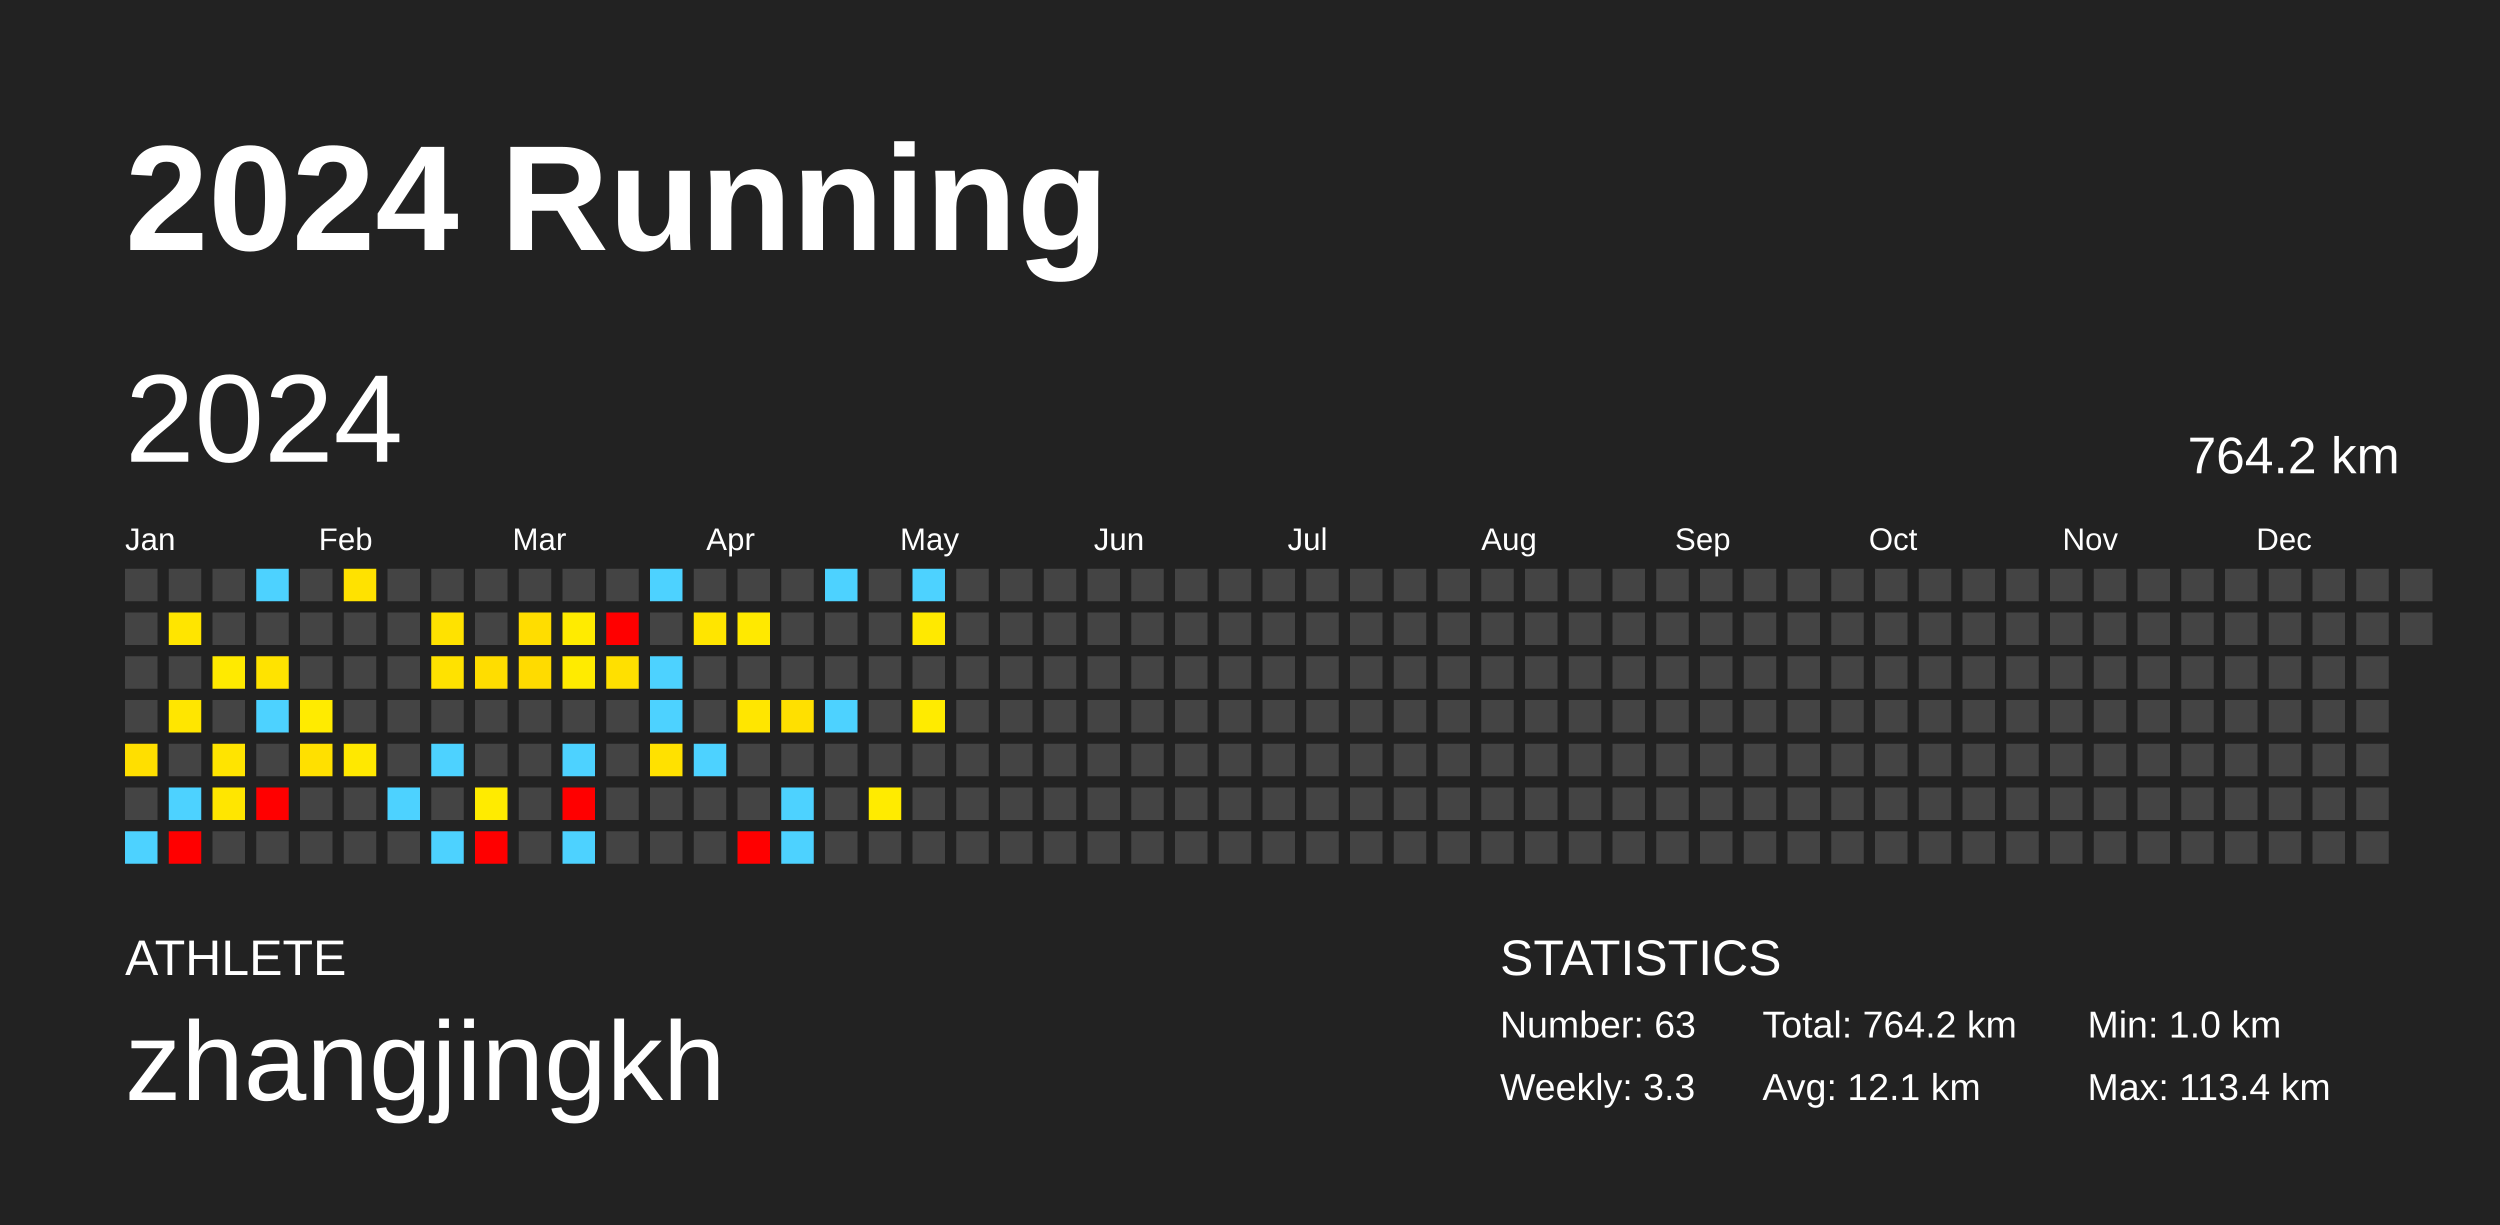
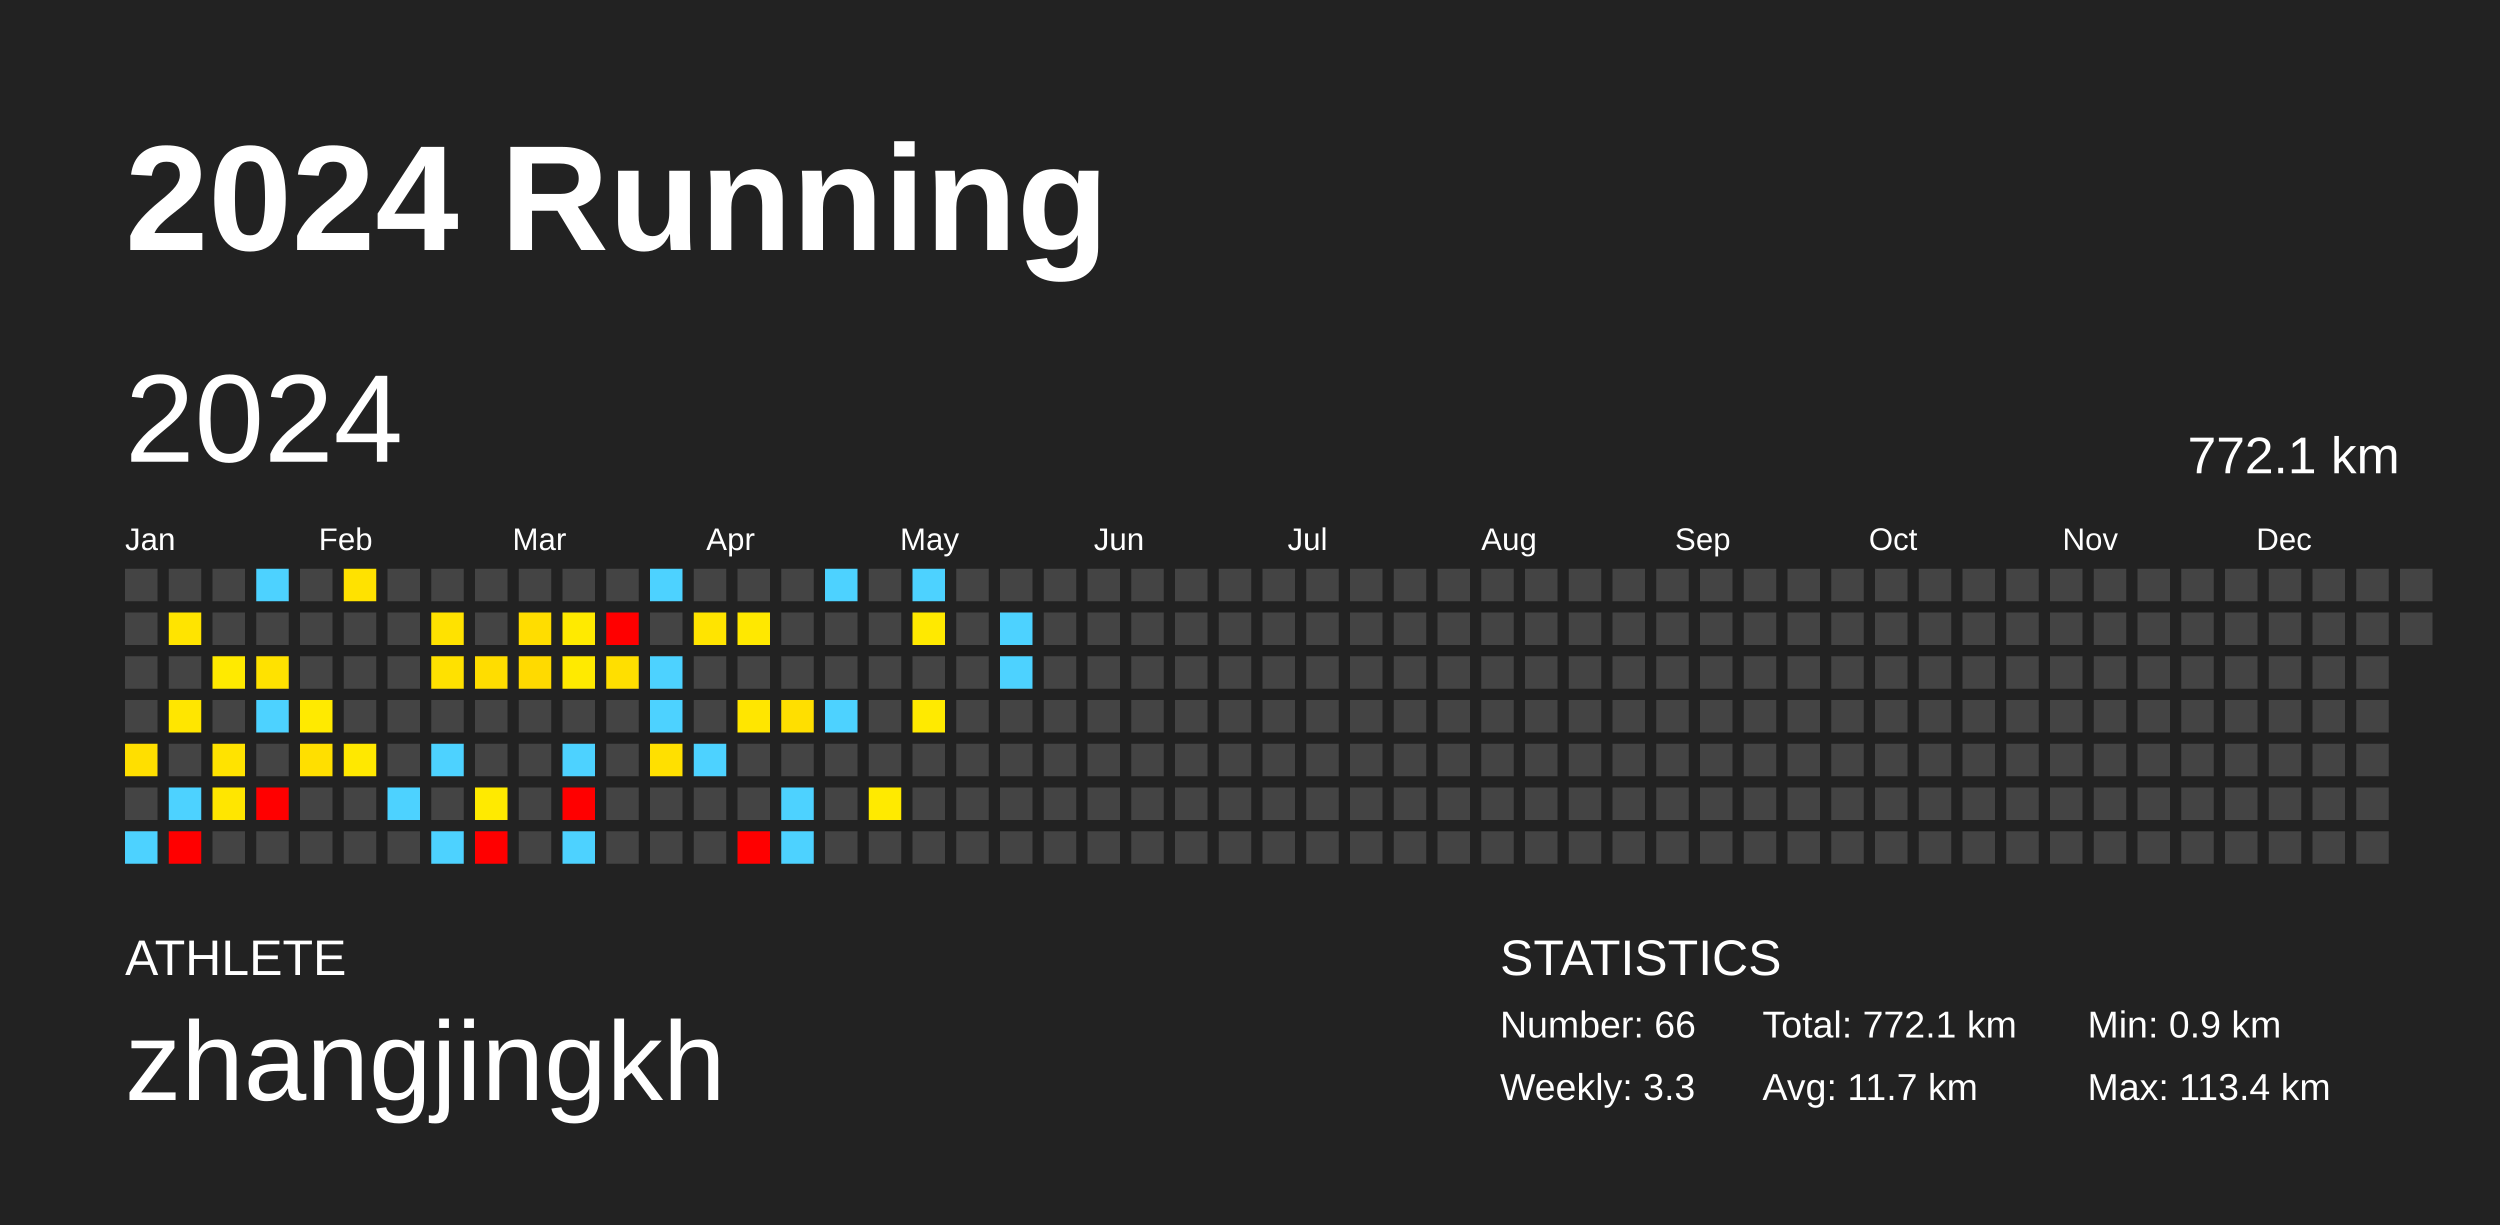
<svg xmlns="http://www.w3.org/2000/svg" baseProfile="full" height="98mm" version="1.1" viewBox="0,0,200,98" width="200mm">
  <defs />
  <rect fill="#222222" height="98" width="200" x="0" y="0" />
  <text fill="#FFFFFF" style="font-size:12px; font-family:Arial; font-weight:bold;" x="10" y="20">2024 Running</text>
  <text fill="#FFFFFF" style="font-size:4px; font-family:Arial" x="10" y="78">ATHLETE</text>
  <text fill="#FFFFFF" style="font-size:9px; font-family:Arial" x="10" y="88">zhangjingkh</text>
  <text fill="#FFFFFF" style="font-size:4px; font-family:Arial" x="120" y="78">STATISTICS</text>
-   <text fill="#FFFFFF" style="font-size:3px; font-family:Arial" x="120" y="83">Number: 63</text>
+   <text fill="#FFFFFF" style="font-size:3px; font-family:Arial" x="120" y="83">Number: 66</text>
  <text fill="#FFFFFF" style="font-size:3px; font-family:Arial" x="120" y="88">Weekly: 3.3</text>
-   <text fill="#FFFFFF" style="font-size:3px; font-family:Arial" x="141" y="83">Total: 764.2 km</text>
-   <text fill="#FFFFFF" style="font-size:3px; font-family:Arial" x="141" y="88">Avg: 12.1 km</text>
-   <text fill="#FFFFFF" style="font-size:3px; font-family:Arial" x="167" y="83">Min: 1.0 km</text>
+   <text fill="#FFFFFF" style="font-size:3px; font-family:Arial" x="141" y="83">Total: 772.1 km</text>
+   <text fill="#FFFFFF" style="font-size:3px; font-family:Arial" x="141" y="88">Avg: 11.7 km</text>
+   <text fill="#FFFFFF" style="font-size:3px; font-family:Arial" x="167" y="83">Min: 0.9 km</text>
  <text fill="#FFFFFF" style="font-size:3px; font-family:Arial" x="167" y="88">Max: 113.4 km</text>
  <text dominant-baseline="hanging" fill="#FFFFFF" style="font-size:10.0px; font-family:Arial;" x="10" y="30">2024</text>
-   <text dominant-baseline="hanging" fill="#FFFFFF" style="font-size:4.125px; font-family:Arial;" x="175" y="35">764.2 km</text>
+   <text dominant-baseline="hanging" fill="#FFFFFF" style="font-size:4.125px; font-family:Arial;" x="175" y="35">772.1 km</text>
  <text fill="#FFFFFF" style="font-size:2.5px; font-family:Arial" x="10.0" y="44">Jan</text>
  <text fill="#FFFFFF" style="font-size:2.5px; font-family:Arial" x="25.5" y="44">Feb</text>
  <text fill="#FFFFFF" style="font-size:2.5px; font-family:Arial" x="41.0" y="44">Mar</text>
  <text fill="#FFFFFF" style="font-size:2.5px; font-family:Arial" x="56.5" y="44">Apr</text>
  <text fill="#FFFFFF" style="font-size:2.5px; font-family:Arial" x="72.0" y="44">May</text>
  <text fill="#FFFFFF" style="font-size:2.5px; font-family:Arial" x="87.5" y="44">Jun</text>
  <text fill="#FFFFFF" style="font-size:2.5px; font-family:Arial" x="103.0" y="44">Jul</text>
  <text fill="#FFFFFF" style="font-size:2.5px; font-family:Arial" x="118.5" y="44">Aug</text>
  <text fill="#FFFFFF" style="font-size:2.5px; font-family:Arial" x="134.0" y="44">Sep</text>
  <text fill="#FFFFFF" style="font-size:2.5px; font-family:Arial" x="149.5" y="44">Oct</text>
  <text fill="#FFFFFF" style="font-size:2.5px; font-family:Arial" x="165.0" y="44">Nov</text>
  <text fill="#FFFFFF" style="font-size:2.5px; font-family:Arial" x="180.5" y="44">Dec</text>
  <rect fill="#444444" height="2.6" width="2.6" x="10.0" y="45.5" />
  <rect fill="#444444" height="2.6" width="2.6" x="10.0" y="49.0" />
  <rect fill="#444444" height="2.6" width="2.6" x="10.0" y="52.5" />
  <rect fill="#444444" height="2.6" width="2.6" x="10.0" y="56.0" />
  <rect fill="#ffdf00" height="2.6" width="2.6" x="10.0" y="59.5" />
  <rect fill="#444444" height="2.6" width="2.6" x="10.0" y="63.0" />
  <rect fill="#4dd2ff" height="2.6" width="2.6" x="10.0" y="66.5" />
  <rect fill="#444444" height="2.6" width="2.6" x="13.5" y="45.5" />
-   <rect fill="#ffe500" height="2.6" width="2.6" x="13.5" y="49.0" />
+   <rect fill="#ffe400" height="2.6" width="2.6" x="13.5" y="49.0" />
  <rect fill="#444444" height="2.6" width="2.6" x="13.5" y="52.5" />
  <rect fill="#ffe600" height="2.6" width="2.6" x="13.5" y="56.0" />
  <rect fill="#444444" height="2.6" width="2.6" x="13.5" y="59.5" />
  <rect fill="#4dd2ff" height="2.6" width="2.6" x="13.5" y="63.0" />
  <rect fill="red" height="2.6" width="2.6" x="13.5" y="66.5" />
  <rect fill="#444444" height="2.6" width="2.6" x="17.0" y="45.5" />
  <rect fill="#444444" height="2.6" width="2.6" x="17.0" y="49.0" />
  <rect fill="#ffea00" height="2.6" width="2.6" x="17.0" y="52.5" />
  <rect fill="#444444" height="2.6" width="2.6" x="17.0" y="56.0" />
-   <rect fill="#ffe400" height="2.6" width="2.6" x="17.0" y="59.5" />
+   <rect fill="#ffe300" height="2.6" width="2.6" x="17.0" y="59.5" />
  <rect fill="#ffe600" height="2.6" width="2.6" x="17.0" y="63.0" />
  <rect fill="#444444" height="2.6" width="2.6" x="17.0" y="66.5" />
  <rect fill="#4dd2ff" height="2.6" width="2.6" x="20.5" y="45.5" />
  <rect fill="#444444" height="2.6" width="2.6" x="20.5" y="49.0" />
-   <rect fill="#ffe300" height="2.6" width="2.6" x="20.5" y="52.5" />
+   <rect fill="#ffe200" height="2.6" width="2.6" x="20.5" y="52.5" />
  <rect fill="#4dd2ff" height="2.6" width="2.6" x="20.5" y="56.0" />
  <rect fill="#444444" height="2.6" width="2.6" x="20.5" y="59.5" />
  <rect fill="red" height="2.6" width="2.6" x="20.5" y="63.0" />
  <rect fill="#444444" height="2.6" width="2.6" x="20.5" y="66.5" />
  <rect fill="#444444" height="2.6" width="2.6" x="24.0" y="45.5" />
  <rect fill="#444444" height="2.6" width="2.6" x="24.0" y="49.0" />
  <rect fill="#444444" height="2.6" width="2.6" x="24.0" y="52.5" />
-   <rect fill="#ffeb00" height="2.6" width="2.6" x="24.0" y="56.0" />
-   <rect fill="#ffe000" height="2.6" width="2.6" x="24.0" y="59.5" />
+   <rect fill="#ffea00" height="2.6" width="2.6" x="24.0" y="56.0" />
+   <rect fill="#ffdf00" height="2.6" width="2.6" x="24.0" y="59.5" />
  <rect fill="#444444" height="2.6" width="2.6" x="24.0" y="63.0" />
  <rect fill="#444444" height="2.6" width="2.6" x="24.0" y="66.5" />
  <rect fill="#ffe200" height="2.6" width="2.6" x="27.5" y="45.5" />
  <rect fill="#444444" height="2.6" width="2.6" x="27.5" y="49.0" />
  <rect fill="#444444" height="2.6" width="2.6" x="27.5" y="52.5" />
  <rect fill="#444444" height="2.6" width="2.6" x="27.5" y="56.0" />
  <rect fill="#ffe800" height="2.6" width="2.6" x="27.5" y="59.5" />
  <rect fill="#444444" height="2.6" width="2.6" x="27.5" y="63.0" />
  <rect fill="#444444" height="2.6" width="2.6" x="27.5" y="66.5" />
  <rect fill="#444444" height="2.6" width="2.6" x="31.0" y="45.5" />
  <rect fill="#444444" height="2.6" width="2.6" x="31.0" y="49.0" />
  <rect fill="#444444" height="2.6" width="2.6" x="31.0" y="52.5" />
  <rect fill="#444444" height="2.6" width="2.6" x="31.0" y="56.0" />
  <rect fill="#444444" height="2.6" width="2.6" x="31.0" y="59.5" />
  <rect fill="#4dd2ff" height="2.6" width="2.6" x="31.0" y="63.0" />
  <rect fill="#444444" height="2.6" width="2.6" x="31.0" y="66.5" />
  <rect fill="#444444" height="2.6" width="2.6" x="34.5" y="45.5" />
  <rect fill="#ffe200" height="2.6" width="2.6" x="34.5" y="49.0" />
-   <rect fill="#ffe200" height="2.6" width="2.6" x="34.5" y="52.5" />
+   <rect fill="#ffe100" height="2.6" width="2.6" x="34.5" y="52.5" />
  <rect fill="#444444" height="2.6" width="2.6" x="34.5" y="56.0" />
  <rect fill="#4dd2ff" height="2.6" width="2.6" x="34.5" y="59.5" />
  <rect fill="#444444" height="2.6" width="2.6" x="34.5" y="63.0" />
  <rect fill="#4dd2ff" height="2.6" width="2.6" x="34.5" y="66.5" />
  <rect fill="#444444" height="2.6" width="2.6" x="38.0" y="45.5" />
  <rect fill="#444444" height="2.6" width="2.6" x="38.0" y="49.0" />
  <rect fill="#ffdd00" height="2.6" width="2.6" x="38.0" y="52.5" />
  <rect fill="#444444" height="2.6" width="2.6" x="38.0" y="56.0" />
  <rect fill="#444444" height="2.6" width="2.6" x="38.0" y="59.5" />
-   <rect fill="#ffeb00" height="2.6" width="2.6" x="38.0" y="63.0" />
+   <rect fill="#ffea00" height="2.6" width="2.6" x="38.0" y="63.0" />
  <rect fill="red" height="2.6" width="2.6" x="38.0" y="66.5" />
  <rect fill="#444444" height="2.6" width="2.6" x="41.5" y="45.5" />
  <rect fill="#ffdd00" height="2.6" width="2.6" x="41.5" y="49.0" />
-   <rect fill="#ffdb00" height="2.6" width="2.6" x="41.5" y="52.5" />
+   <rect fill="#ffda00" height="2.6" width="2.6" x="41.5" y="52.5" />
  <rect fill="#444444" height="2.6" width="2.6" x="41.5" y="56.0" />
  <rect fill="#444444" height="2.6" width="2.6" x="41.5" y="59.5" />
  <rect fill="#444444" height="2.6" width="2.6" x="41.5" y="63.0" />
  <rect fill="#444444" height="2.6" width="2.6" x="41.5" y="66.5" />
  <rect fill="#444444" height="2.6" width="2.6" x="45.0" y="45.5" />
-   <rect fill="#ffeb00" height="2.6" width="2.6" x="45.0" y="49.0" />
-   <rect fill="#ffeb00" height="2.6" width="2.6" x="45.0" y="52.5" />
+   <rect fill="#ffea00" height="2.6" width="2.6" x="45.0" y="49.0" />
+   <rect fill="#ffea00" height="2.6" width="2.6" x="45.0" y="52.5" />
  <rect fill="#444444" height="2.6" width="2.6" x="45.0" y="56.0" />
  <rect fill="#4dd2ff" height="2.6" width="2.6" x="45.0" y="59.5" />
  <rect fill="red" height="2.6" width="2.6" x="45.0" y="63.0" />
  <rect fill="#4dd2ff" height="2.6" width="2.6" x="45.0" y="66.5" />
  <rect fill="#444444" height="2.6" width="2.6" x="48.5" y="45.5" />
  <rect fill="red" height="2.6" width="2.6" x="48.5" y="49.0" />
-   <rect fill="#ffe000" height="2.6" width="2.6" x="48.5" y="52.5" />
+   <rect fill="#ffdf00" height="2.6" width="2.6" x="48.5" y="52.5" />
  <rect fill="#444444" height="2.6" width="2.6" x="48.5" y="56.0" />
  <rect fill="#444444" height="2.6" width="2.6" x="48.5" y="59.5" />
  <rect fill="#444444" height="2.6" width="2.6" x="48.5" y="63.0" />
  <rect fill="#444444" height="2.6" width="2.6" x="48.5" y="66.5" />
  <rect fill="#4dd2ff" height="2.6" width="2.6" x="52.0" y="45.5" />
  <rect fill="#444444" height="2.6" width="2.6" x="52.0" y="49.0" />
  <rect fill="#4dd2ff" height="2.6" width="2.6" x="52.0" y="52.5" />
  <rect fill="#4dd2ff" height="2.6" width="2.6" x="52.0" y="56.0" />
-   <rect fill="#ffe100" height="2.6" width="2.6" x="52.0" y="59.5" />
+   <rect fill="#ffe000" height="2.6" width="2.6" x="52.0" y="59.5" />
  <rect fill="#444444" height="2.6" width="2.6" x="52.0" y="63.0" />
  <rect fill="#444444" height="2.6" width="2.6" x="52.0" y="66.5" />
  <rect fill="#444444" height="2.6" width="2.6" x="55.5" y="45.5" />
-   <rect fill="#ffe500" height="2.6" width="2.6" x="55.5" y="49.0" />
+   <rect fill="#ffe400" height="2.6" width="2.6" x="55.5" y="49.0" />
  <rect fill="#444444" height="2.6" width="2.6" x="55.5" y="52.5" />
  <rect fill="#444444" height="2.6" width="2.6" x="55.5" y="56.0" />
  <rect fill="#4dd2ff" height="2.6" width="2.6" x="55.5" y="59.5" />
  <rect fill="#444444" height="2.6" width="2.6" x="55.5" y="63.0" />
  <rect fill="#444444" height="2.6" width="2.6" x="55.5" y="66.5" />
  <rect fill="#444444" height="2.6" width="2.6" x="59.0" y="45.5" />
-   <rect fill="#ffe900" height="2.6" width="2.6" x="59.0" y="49.0" />
+   <rect fill="#ffe800" height="2.6" width="2.6" x="59.0" y="49.0" />
  <rect fill="#444444" height="2.6" width="2.6" x="59.0" y="52.5" />
  <rect fill="#ffe600" height="2.6" width="2.6" x="59.0" y="56.0" />
  <rect fill="#444444" height="2.6" width="2.6" x="59.0" y="59.5" />
  <rect fill="#444444" height="2.6" width="2.6" x="59.0" y="63.0" />
  <rect fill="red" height="2.6" width="2.6" x="59.0" y="66.5" />
  <rect fill="#444444" height="2.6" width="2.6" x="62.5" y="45.5" />
  <rect fill="#444444" height="2.6" width="2.6" x="62.5" y="49.0" />
  <rect fill="#444444" height="2.6" width="2.6" x="62.5" y="52.5" />
-   <rect fill="#ffe000" height="2.6" width="2.6" x="62.5" y="56.0" />
+   <rect fill="#ffdf00" height="2.6" width="2.6" x="62.5" y="56.0" />
  <rect fill="#444444" height="2.6" width="2.6" x="62.5" y="59.5" />
  <rect fill="#4dd2ff" height="2.6" width="2.6" x="62.5" y="63.0" />
  <rect fill="#4dd2ff" height="2.6" width="2.6" x="62.5" y="66.5" />
  <rect fill="#4dd2ff" height="2.6" width="2.6" x="66.0" y="45.5" />
  <rect fill="#444444" height="2.6" width="2.6" x="66.0" y="49.0" />
  <rect fill="#444444" height="2.6" width="2.6" x="66.0" y="52.5" />
  <rect fill="#4dd2ff" height="2.6" width="2.6" x="66.0" y="56.0" />
  <rect fill="#444444" height="2.6" width="2.6" x="66.0" y="59.5" />
  <rect fill="#444444" height="2.6" width="2.6" x="66.0" y="63.0" />
  <rect fill="#444444" height="2.6" width="2.6" x="66.0" y="66.5" />
  <rect fill="#444444" height="2.6" width="2.6" x="69.5" y="45.5" />
  <rect fill="#444444" height="2.6" width="2.6" x="69.5" y="49.0" />
  <rect fill="#444444" height="2.6" width="2.6" x="69.5" y="52.5" />
  <rect fill="#444444" height="2.6" width="2.6" x="69.5" y="56.0" />
  <rect fill="#444444" height="2.6" width="2.6" x="69.5" y="59.5" />
-   <rect fill="#ffeb00" height="2.6" width="2.6" x="69.5" y="63.0" />
+   <rect fill="#ffea00" height="2.6" width="2.6" x="69.5" y="63.0" />
  <rect fill="#444444" height="2.6" width="2.6" x="69.5" y="66.5" />
  <rect fill="#4dd2ff" height="2.6" width="2.6" x="73.0" y="45.5" />
  <rect fill="#ffe900" height="2.6" width="2.6" x="73.0" y="49.0" />
  <rect fill="#444444" height="2.6" width="2.6" x="73.0" y="52.5" />
-   <rect fill="#ffeb00" height="2.6" width="2.6" x="73.0" y="56.0" />
+   <rect fill="#ffea00" height="2.6" width="2.6" x="73.0" y="56.0" />
  <rect fill="#444444" height="2.6" width="2.6" x="73.0" y="59.5" />
  <rect fill="#444444" height="2.6" width="2.6" x="73.0" y="63.0" />
  <rect fill="#444444" height="2.6" width="2.6" x="73.0" y="66.5" />
  <rect fill="#444444" height="2.6" width="2.6" x="76.5" y="45.5" />
  <rect fill="#444444" height="2.6" width="2.6" x="76.5" y="49.0" />
  <rect fill="#444444" height="2.6" width="2.6" x="76.5" y="52.5" />
  <rect fill="#444444" height="2.6" width="2.6" x="76.5" y="56.0" />
  <rect fill="#444444" height="2.6" width="2.6" x="76.5" y="59.5" />
  <rect fill="#444444" height="2.6" width="2.6" x="76.5" y="63.0" />
  <rect fill="#444444" height="2.6" width="2.6" x="76.5" y="66.5" />
  <rect fill="#444444" height="2.6" width="2.6" x="80.0" y="45.5" />
-   <rect fill="#444444" height="2.6" width="2.6" x="80.0" y="49.0" />
-   <rect fill="#444444" height="2.6" width="2.6" x="80.0" y="52.5" />
+   <rect fill="#4dd2ff" height="2.6" width="2.6" x="80.0" y="49.0" />
+   <rect fill="#4dd2ff" height="2.6" width="2.6" x="80.0" y="52.5" />
  <rect fill="#444444" height="2.6" width="2.6" x="80.0" y="56.0" />
  <rect fill="#444444" height="2.6" width="2.6" x="80.0" y="59.5" />
  <rect fill="#444444" height="2.6" width="2.6" x="80.0" y="63.0" />
  <rect fill="#444444" height="2.6" width="2.6" x="80.0" y="66.5" />
  <rect fill="#444444" height="2.6" width="2.6" x="83.5" y="45.5" />
  <rect fill="#444444" height="2.6" width="2.6" x="83.5" y="49.0" />
  <rect fill="#444444" height="2.6" width="2.6" x="83.5" y="52.5" />
  <rect fill="#444444" height="2.6" width="2.6" x="83.5" y="56.0" />
  <rect fill="#444444" height="2.6" width="2.6" x="83.5" y="59.5" />
  <rect fill="#444444" height="2.6" width="2.6" x="83.5" y="63.0" />
  <rect fill="#444444" height="2.6" width="2.6" x="83.5" y="66.5" />
  <rect fill="#444444" height="2.6" width="2.6" x="87.0" y="45.5" />
  <rect fill="#444444" height="2.6" width="2.6" x="87.0" y="49.0" />
  <rect fill="#444444" height="2.6" width="2.6" x="87.0" y="52.5" />
  <rect fill="#444444" height="2.6" width="2.6" x="87.0" y="56.0" />
  <rect fill="#444444" height="2.6" width="2.6" x="87.0" y="59.5" />
  <rect fill="#444444" height="2.6" width="2.6" x="87.0" y="63.0" />
  <rect fill="#444444" height="2.6" width="2.6" x="87.0" y="66.5" />
  <rect fill="#444444" height="2.6" width="2.6" x="90.5" y="45.5" />
  <rect fill="#444444" height="2.6" width="2.6" x="90.5" y="49.0" />
  <rect fill="#444444" height="2.6" width="2.6" x="90.5" y="52.5" />
  <rect fill="#444444" height="2.6" width="2.6" x="90.5" y="56.0" />
  <rect fill="#444444" height="2.6" width="2.6" x="90.5" y="59.5" />
  <rect fill="#444444" height="2.6" width="2.6" x="90.5" y="63.0" />
  <rect fill="#444444" height="2.6" width="2.6" x="90.5" y="66.5" />
  <rect fill="#444444" height="2.6" width="2.6" x="94.0" y="45.5" />
  <rect fill="#444444" height="2.6" width="2.6" x="94.0" y="49.0" />
  <rect fill="#444444" height="2.6" width="2.6" x="94.0" y="52.5" />
  <rect fill="#444444" height="2.6" width="2.6" x="94.0" y="56.0" />
  <rect fill="#444444" height="2.6" width="2.6" x="94.0" y="59.5" />
  <rect fill="#444444" height="2.6" width="2.6" x="94.0" y="63.0" />
  <rect fill="#444444" height="2.6" width="2.6" x="94.0" y="66.5" />
  <rect fill="#444444" height="2.6" width="2.6" x="97.5" y="45.5" />
  <rect fill="#444444" height="2.6" width="2.6" x="97.5" y="49.0" />
  <rect fill="#444444" height="2.6" width="2.6" x="97.5" y="52.5" />
  <rect fill="#444444" height="2.6" width="2.6" x="97.5" y="56.0" />
  <rect fill="#444444" height="2.6" width="2.6" x="97.5" y="59.5" />
  <rect fill="#444444" height="2.6" width="2.6" x="97.5" y="63.0" />
  <rect fill="#444444" height="2.6" width="2.6" x="97.5" y="66.5" />
  <rect fill="#444444" height="2.6" width="2.6" x="101.0" y="45.5" />
  <rect fill="#444444" height="2.6" width="2.6" x="101.0" y="49.0" />
  <rect fill="#444444" height="2.6" width="2.6" x="101.0" y="52.5" />
  <rect fill="#444444" height="2.6" width="2.6" x="101.0" y="56.0" />
  <rect fill="#444444" height="2.6" width="2.6" x="101.0" y="59.5" />
  <rect fill="#444444" height="2.6" width="2.6" x="101.0" y="63.0" />
  <rect fill="#444444" height="2.6" width="2.6" x="101.0" y="66.5" />
  <rect fill="#444444" height="2.6" width="2.6" x="104.5" y="45.5" />
  <rect fill="#444444" height="2.6" width="2.6" x="104.5" y="49.0" />
  <rect fill="#444444" height="2.6" width="2.6" x="104.5" y="52.5" />
  <rect fill="#444444" height="2.6" width="2.6" x="104.5" y="56.0" />
  <rect fill="#444444" height="2.6" width="2.6" x="104.5" y="59.5" />
  <rect fill="#444444" height="2.6" width="2.6" x="104.5" y="63.0" />
  <rect fill="#444444" height="2.6" width="2.6" x="104.5" y="66.5" />
  <rect fill="#444444" height="2.6" width="2.6" x="108.0" y="45.5" />
  <rect fill="#444444" height="2.6" width="2.6" x="108.0" y="49.0" />
  <rect fill="#444444" height="2.6" width="2.6" x="108.0" y="52.5" />
  <rect fill="#444444" height="2.6" width="2.6" x="108.0" y="56.0" />
  <rect fill="#444444" height="2.6" width="2.6" x="108.0" y="59.5" />
  <rect fill="#444444" height="2.6" width="2.6" x="108.0" y="63.0" />
  <rect fill="#444444" height="2.6" width="2.6" x="108.0" y="66.5" />
  <rect fill="#444444" height="2.6" width="2.6" x="111.5" y="45.5" />
  <rect fill="#444444" height="2.6" width="2.6" x="111.5" y="49.0" />
  <rect fill="#444444" height="2.6" width="2.6" x="111.5" y="52.5" />
  <rect fill="#444444" height="2.6" width="2.6" x="111.5" y="56.0" />
  <rect fill="#444444" height="2.6" width="2.6" x="111.5" y="59.5" />
  <rect fill="#444444" height="2.6" width="2.6" x="111.5" y="63.0" />
  <rect fill="#444444" height="2.6" width="2.6" x="111.5" y="66.5" />
  <rect fill="#444444" height="2.6" width="2.6" x="115.0" y="45.5" />
  <rect fill="#444444" height="2.6" width="2.6" x="115.0" y="49.0" />
  <rect fill="#444444" height="2.6" width="2.6" x="115.0" y="52.5" />
  <rect fill="#444444" height="2.6" width="2.6" x="115.0" y="56.0" />
  <rect fill="#444444" height="2.6" width="2.6" x="115.0" y="59.5" />
  <rect fill="#444444" height="2.6" width="2.6" x="115.0" y="63.0" />
  <rect fill="#444444" height="2.6" width="2.6" x="115.0" y="66.5" />
  <rect fill="#444444" height="2.6" width="2.6" x="118.5" y="45.5" />
  <rect fill="#444444" height="2.6" width="2.6" x="118.5" y="49.0" />
  <rect fill="#444444" height="2.6" width="2.6" x="118.5" y="52.5" />
  <rect fill="#444444" height="2.6" width="2.6" x="118.5" y="56.0" />
  <rect fill="#444444" height="2.6" width="2.6" x="118.5" y="59.5" />
  <rect fill="#444444" height="2.6" width="2.6" x="118.5" y="63.0" />
  <rect fill="#444444" height="2.6" width="2.6" x="118.5" y="66.5" />
  <rect fill="#444444" height="2.6" width="2.6" x="122.0" y="45.5" />
  <rect fill="#444444" height="2.6" width="2.6" x="122.0" y="49.0" />
  <rect fill="#444444" height="2.6" width="2.6" x="122.0" y="52.5" />
  <rect fill="#444444" height="2.6" width="2.6" x="122.0" y="56.0" />
  <rect fill="#444444" height="2.6" width="2.6" x="122.0" y="59.5" />
  <rect fill="#444444" height="2.6" width="2.6" x="122.0" y="63.0" />
  <rect fill="#444444" height="2.6" width="2.6" x="122.0" y="66.5" />
  <rect fill="#444444" height="2.6" width="2.6" x="125.5" y="45.5" />
  <rect fill="#444444" height="2.6" width="2.6" x="125.5" y="49.0" />
  <rect fill="#444444" height="2.6" width="2.6" x="125.5" y="52.5" />
  <rect fill="#444444" height="2.6" width="2.6" x="125.5" y="56.0" />
  <rect fill="#444444" height="2.6" width="2.6" x="125.5" y="59.5" />
  <rect fill="#444444" height="2.6" width="2.6" x="125.5" y="63.0" />
  <rect fill="#444444" height="2.6" width="2.6" x="125.5" y="66.5" />
  <rect fill="#444444" height="2.6" width="2.6" x="129.0" y="45.5" />
  <rect fill="#444444" height="2.6" width="2.6" x="129.0" y="49.0" />
  <rect fill="#444444" height="2.6" width="2.6" x="129.0" y="52.5" />
  <rect fill="#444444" height="2.6" width="2.6" x="129.0" y="56.0" />
  <rect fill="#444444" height="2.6" width="2.6" x="129.0" y="59.5" />
  <rect fill="#444444" height="2.6" width="2.6" x="129.0" y="63.0" />
  <rect fill="#444444" height="2.6" width="2.6" x="129.0" y="66.5" />
  <rect fill="#444444" height="2.6" width="2.6" x="132.5" y="45.5" />
  <rect fill="#444444" height="2.6" width="2.6" x="132.5" y="49.0" />
  <rect fill="#444444" height="2.6" width="2.6" x="132.5" y="52.5" />
  <rect fill="#444444" height="2.6" width="2.6" x="132.5" y="56.0" />
  <rect fill="#444444" height="2.6" width="2.6" x="132.5" y="59.5" />
  <rect fill="#444444" height="2.6" width="2.6" x="132.5" y="63.0" />
  <rect fill="#444444" height="2.6" width="2.6" x="132.5" y="66.5" />
  <rect fill="#444444" height="2.6" width="2.6" x="136.0" y="45.5" />
  <rect fill="#444444" height="2.6" width="2.6" x="136.0" y="49.0" />
  <rect fill="#444444" height="2.6" width="2.6" x="136.0" y="52.5" />
  <rect fill="#444444" height="2.6" width="2.6" x="136.0" y="56.0" />
  <rect fill="#444444" height="2.6" width="2.6" x="136.0" y="59.5" />
  <rect fill="#444444" height="2.6" width="2.6" x="136.0" y="63.0" />
  <rect fill="#444444" height="2.6" width="2.6" x="136.0" y="66.5" />
  <rect fill="#444444" height="2.6" width="2.6" x="139.5" y="45.5" />
  <rect fill="#444444" height="2.6" width="2.6" x="139.5" y="49.0" />
  <rect fill="#444444" height="2.6" width="2.6" x="139.5" y="52.5" />
  <rect fill="#444444" height="2.6" width="2.6" x="139.5" y="56.0" />
  <rect fill="#444444" height="2.6" width="2.6" x="139.5" y="59.5" />
  <rect fill="#444444" height="2.6" width="2.6" x="139.5" y="63.0" />
  <rect fill="#444444" height="2.6" width="2.6" x="139.5" y="66.5" />
  <rect fill="#444444" height="2.6" width="2.6" x="143.0" y="45.5" />
  <rect fill="#444444" height="2.6" width="2.6" x="143.0" y="49.0" />
  <rect fill="#444444" height="2.6" width="2.6" x="143.0" y="52.5" />
  <rect fill="#444444" height="2.6" width="2.6" x="143.0" y="56.0" />
  <rect fill="#444444" height="2.6" width="2.6" x="143.0" y="59.5" />
  <rect fill="#444444" height="2.6" width="2.6" x="143.0" y="63.0" />
  <rect fill="#444444" height="2.6" width="2.6" x="143.0" y="66.5" />
  <rect fill="#444444" height="2.6" width="2.6" x="146.5" y="45.5" />
  <rect fill="#444444" height="2.6" width="2.6" x="146.5" y="49.0" />
  <rect fill="#444444" height="2.6" width="2.6" x="146.5" y="52.5" />
  <rect fill="#444444" height="2.6" width="2.6" x="146.5" y="56.0" />
  <rect fill="#444444" height="2.6" width="2.6" x="146.5" y="59.5" />
  <rect fill="#444444" height="2.6" width="2.6" x="146.5" y="63.0" />
  <rect fill="#444444" height="2.6" width="2.6" x="146.5" y="66.5" />
  <rect fill="#444444" height="2.6" width="2.6" x="150.0" y="45.5" />
  <rect fill="#444444" height="2.6" width="2.6" x="150.0" y="49.0" />
  <rect fill="#444444" height="2.6" width="2.6" x="150.0" y="52.5" />
  <rect fill="#444444" height="2.6" width="2.6" x="150.0" y="56.0" />
  <rect fill="#444444" height="2.6" width="2.6" x="150.0" y="59.5" />
  <rect fill="#444444" height="2.6" width="2.6" x="150.0" y="63.0" />
  <rect fill="#444444" height="2.6" width="2.6" x="150.0" y="66.5" />
  <rect fill="#444444" height="2.6" width="2.6" x="153.5" y="45.5" />
  <rect fill="#444444" height="2.6" width="2.6" x="153.5" y="49.0" />
  <rect fill="#444444" height="2.6" width="2.6" x="153.5" y="52.5" />
  <rect fill="#444444" height="2.6" width="2.6" x="153.5" y="56.0" />
  <rect fill="#444444" height="2.6" width="2.6" x="153.5" y="59.5" />
  <rect fill="#444444" height="2.6" width="2.6" x="153.5" y="63.0" />
  <rect fill="#444444" height="2.6" width="2.6" x="153.5" y="66.5" />
  <rect fill="#444444" height="2.6" width="2.6" x="157.0" y="45.5" />
  <rect fill="#444444" height="2.6" width="2.6" x="157.0" y="49.0" />
  <rect fill="#444444" height="2.6" width="2.6" x="157.0" y="52.5" />
  <rect fill="#444444" height="2.6" width="2.6" x="157.0" y="56.0" />
  <rect fill="#444444" height="2.6" width="2.6" x="157.0" y="59.5" />
  <rect fill="#444444" height="2.6" width="2.6" x="157.0" y="63.0" />
  <rect fill="#444444" height="2.6" width="2.6" x="157.0" y="66.5" />
  <rect fill="#444444" height="2.6" width="2.6" x="160.5" y="45.5" />
  <rect fill="#444444" height="2.6" width="2.6" x="160.5" y="49.0" />
  <rect fill="#444444" height="2.6" width="2.6" x="160.5" y="52.5" />
  <rect fill="#444444" height="2.6" width="2.6" x="160.5" y="56.0" />
  <rect fill="#444444" height="2.6" width="2.6" x="160.5" y="59.5" />
  <rect fill="#444444" height="2.6" width="2.6" x="160.5" y="63.0" />
  <rect fill="#444444" height="2.6" width="2.6" x="160.5" y="66.5" />
  <rect fill="#444444" height="2.6" width="2.6" x="164.0" y="45.5" />
  <rect fill="#444444" height="2.6" width="2.6" x="164.0" y="49.0" />
  <rect fill="#444444" height="2.6" width="2.6" x="164.0" y="52.5" />
  <rect fill="#444444" height="2.6" width="2.6" x="164.0" y="56.0" />
  <rect fill="#444444" height="2.6" width="2.6" x="164.0" y="59.5" />
  <rect fill="#444444" height="2.6" width="2.6" x="164.0" y="63.0" />
  <rect fill="#444444" height="2.6" width="2.6" x="164.0" y="66.5" />
  <rect fill="#444444" height="2.6" width="2.6" x="167.5" y="45.5" />
  <rect fill="#444444" height="2.6" width="2.6" x="167.5" y="49.0" />
  <rect fill="#444444" height="2.6" width="2.6" x="167.5" y="52.5" />
  <rect fill="#444444" height="2.6" width="2.6" x="167.5" y="56.0" />
  <rect fill="#444444" height="2.6" width="2.6" x="167.5" y="59.5" />
  <rect fill="#444444" height="2.6" width="2.6" x="167.5" y="63.0" />
  <rect fill="#444444" height="2.6" width="2.6" x="167.5" y="66.5" />
  <rect fill="#444444" height="2.6" width="2.6" x="171.0" y="45.5" />
  <rect fill="#444444" height="2.6" width="2.6" x="171.0" y="49.0" />
  <rect fill="#444444" height="2.6" width="2.6" x="171.0" y="52.5" />
  <rect fill="#444444" height="2.6" width="2.6" x="171.0" y="56.0" />
  <rect fill="#444444" height="2.6" width="2.6" x="171.0" y="59.5" />
  <rect fill="#444444" height="2.6" width="2.6" x="171.0" y="63.0" />
  <rect fill="#444444" height="2.6" width="2.6" x="171.0" y="66.5" />
  <rect fill="#444444" height="2.6" width="2.6" x="174.5" y="45.5" />
  <rect fill="#444444" height="2.6" width="2.6" x="174.5" y="49.0" />
  <rect fill="#444444" height="2.6" width="2.6" x="174.5" y="52.5" />
  <rect fill="#444444" height="2.6" width="2.6" x="174.5" y="56.0" />
  <rect fill="#444444" height="2.6" width="2.6" x="174.5" y="59.5" />
  <rect fill="#444444" height="2.6" width="2.6" x="174.5" y="63.0" />
  <rect fill="#444444" height="2.6" width="2.6" x="174.5" y="66.5" />
  <rect fill="#444444" height="2.6" width="2.6" x="178.0" y="45.5" />
  <rect fill="#444444" height="2.6" width="2.6" x="178.0" y="49.0" />
  <rect fill="#444444" height="2.6" width="2.6" x="178.0" y="52.5" />
  <rect fill="#444444" height="2.6" width="2.6" x="178.0" y="56.0" />
  <rect fill="#444444" height="2.6" width="2.6" x="178.0" y="59.5" />
  <rect fill="#444444" height="2.6" width="2.6" x="178.0" y="63.0" />
  <rect fill="#444444" height="2.6" width="2.6" x="178.0" y="66.5" />
  <rect fill="#444444" height="2.6" width="2.6" x="181.5" y="45.5" />
  <rect fill="#444444" height="2.6" width="2.6" x="181.5" y="49.0" />
  <rect fill="#444444" height="2.6" width="2.6" x="181.5" y="52.5" />
  <rect fill="#444444" height="2.6" width="2.6" x="181.5" y="56.0" />
  <rect fill="#444444" height="2.6" width="2.6" x="181.5" y="59.5" />
  <rect fill="#444444" height="2.6" width="2.6" x="181.5" y="63.0" />
  <rect fill="#444444" height="2.6" width="2.6" x="181.5" y="66.5" />
  <rect fill="#444444" height="2.6" width="2.6" x="185.0" y="45.5" />
  <rect fill="#444444" height="2.6" width="2.6" x="185.0" y="49.0" />
  <rect fill="#444444" height="2.6" width="2.6" x="185.0" y="52.5" />
  <rect fill="#444444" height="2.6" width="2.6" x="185.0" y="56.0" />
  <rect fill="#444444" height="2.6" width="2.6" x="185.0" y="59.5" />
  <rect fill="#444444" height="2.6" width="2.6" x="185.0" y="63.0" />
  <rect fill="#444444" height="2.6" width="2.6" x="185.0" y="66.5" />
  <rect fill="#444444" height="2.6" width="2.6" x="188.5" y="45.5" />
  <rect fill="#444444" height="2.6" width="2.6" x="188.5" y="49.0" />
  <rect fill="#444444" height="2.6" width="2.6" x="188.5" y="52.5" />
  <rect fill="#444444" height="2.6" width="2.6" x="188.5" y="56.0" />
  <rect fill="#444444" height="2.6" width="2.6" x="188.5" y="59.5" />
  <rect fill="#444444" height="2.6" width="2.6" x="188.5" y="63.0" />
  <rect fill="#444444" height="2.6" width="2.6" x="188.5" y="66.5" />
  <rect fill="#444444" height="2.6" width="2.6" x="192.0" y="45.5" />
  <rect fill="#444444" height="2.6" width="2.6" x="192.0" y="49.0" />
</svg>
